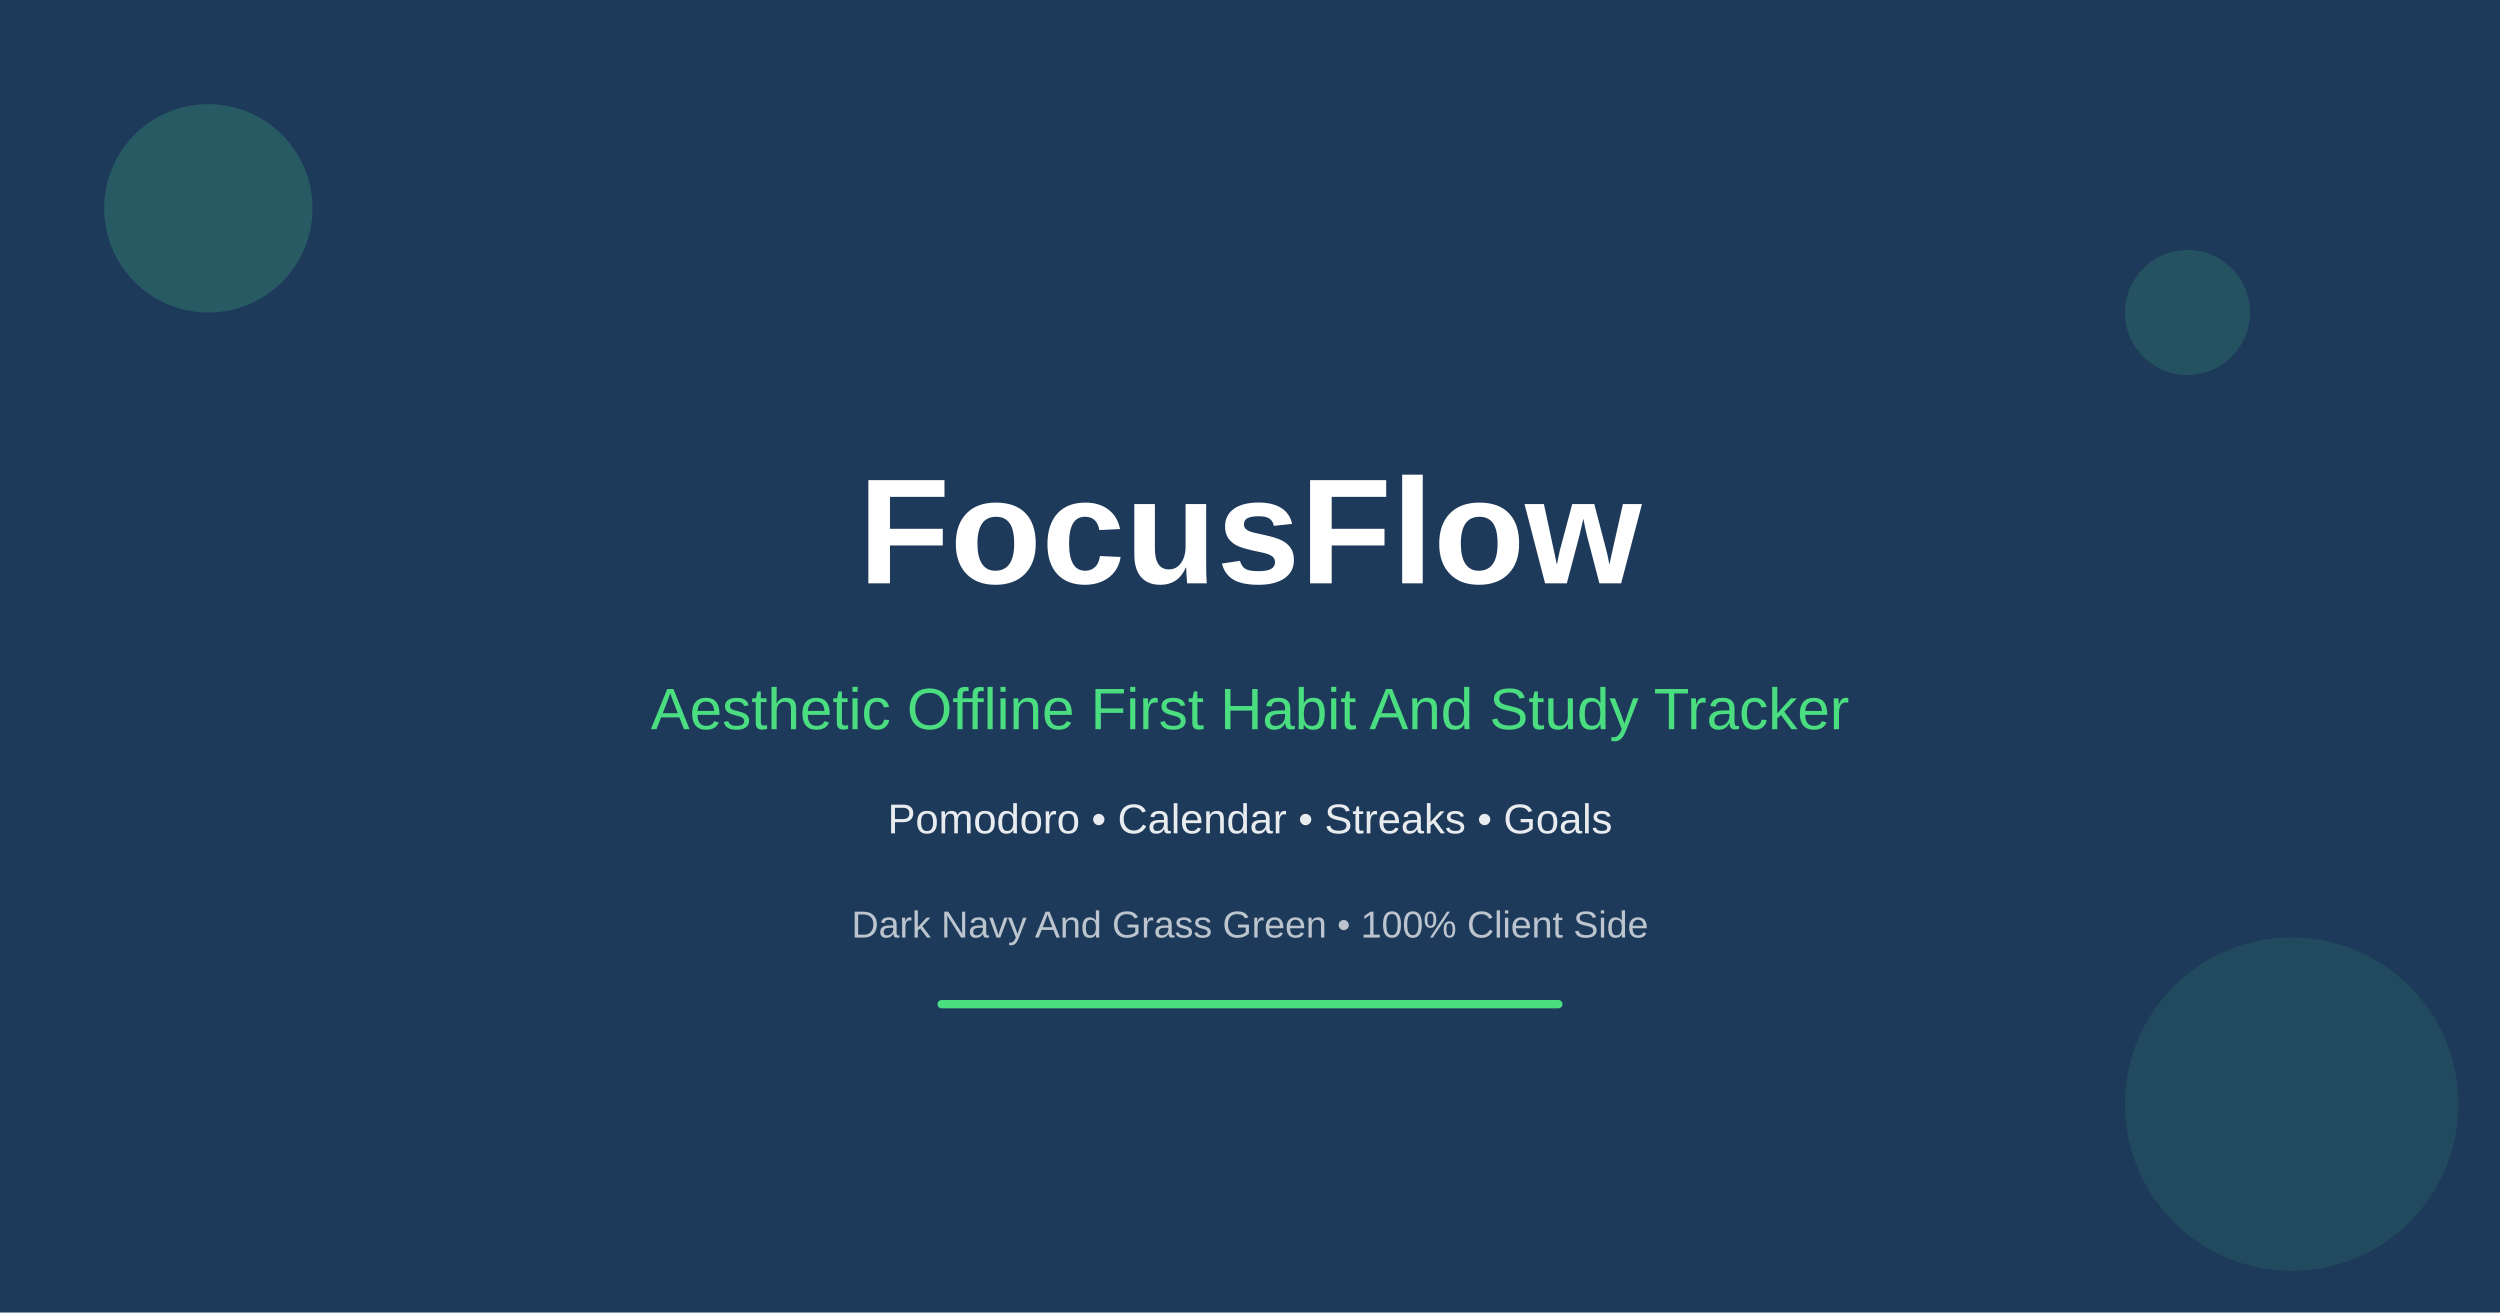
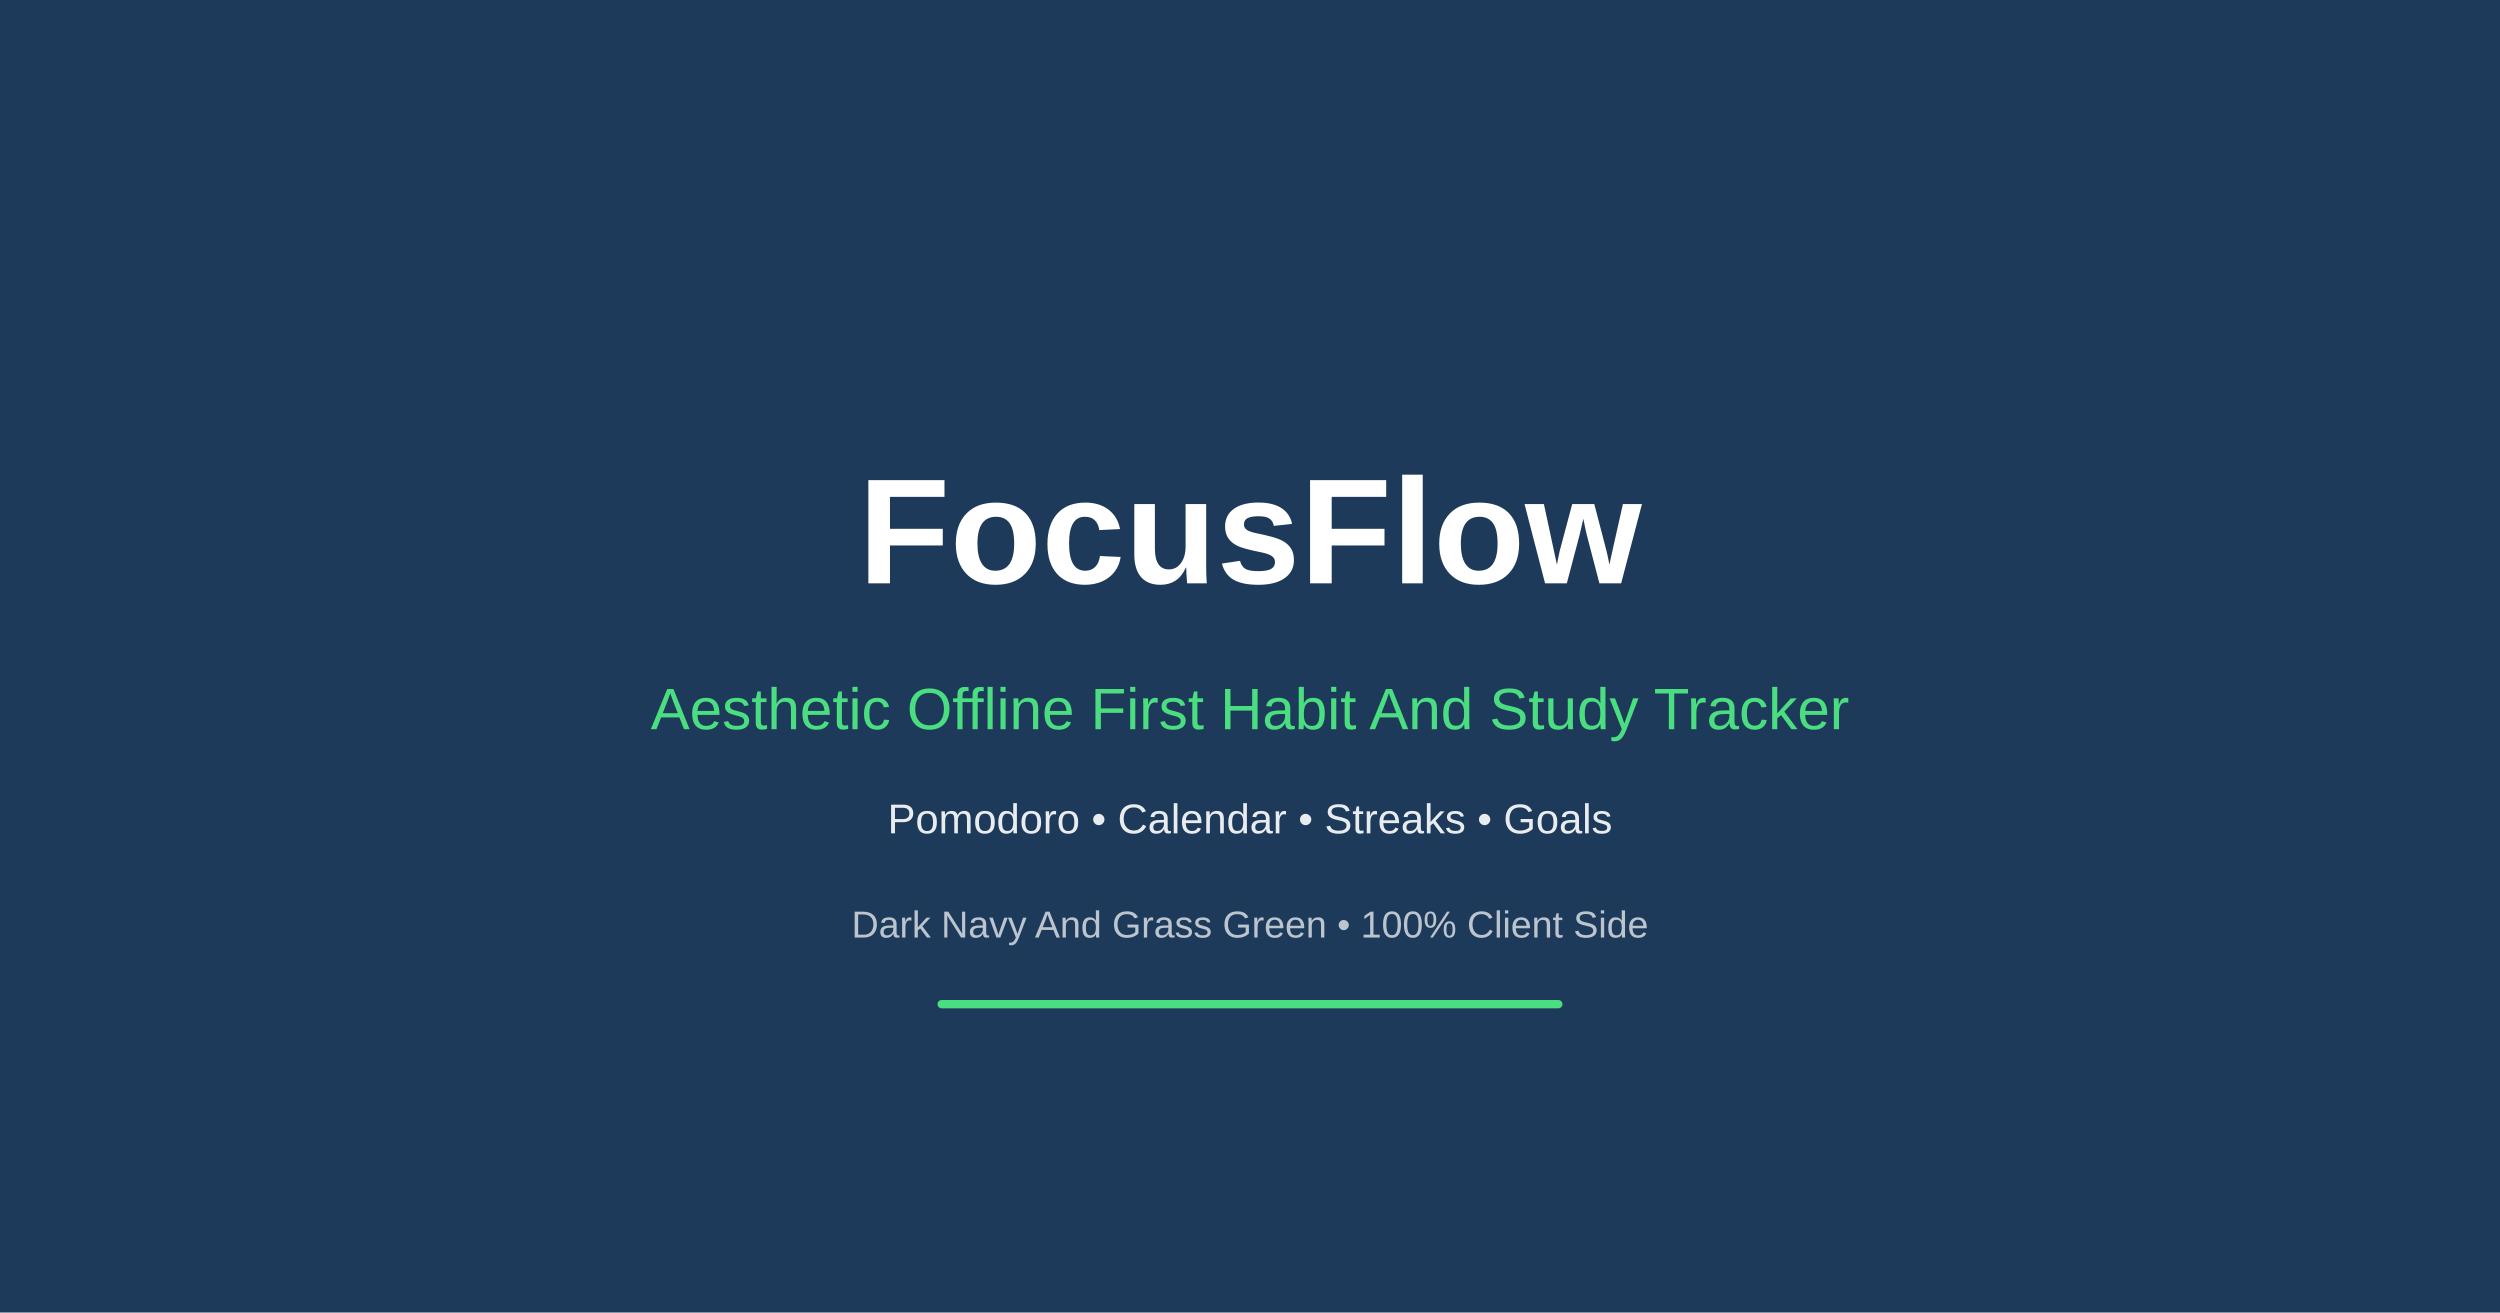
<svg xmlns="http://www.w3.org/2000/svg" width="1200" height="630" viewBox="0 0 1200 630">
  <rect width="1200" height="630" fill="#1e3a5a" />
-   <circle cx="100" cy="100" r="50" fill="#4ade80" opacity="0.2" />
-   <circle cx="1100" cy="530" r="80" fill="#4ade80" opacity="0.1" />
-   <circle cx="1050" cy="150" r="30" fill="#4ade80" opacity="0.15" />
  <text x="600" y="280" font-family="Arial, sans-serif" font-size="72" font-weight="bold" fill="#ffffff" text-anchor="middle">FocusFlow</text>
  <text x="600" y="350" font-family="Arial, sans-serif" font-size="28" fill="#4ade80" text-anchor="middle">Aesthetic Offline First Habit And Study Tracker</text>
  <text x="600" y="400" font-family="Arial, sans-serif" font-size="20" fill="#ffffff" text-anchor="middle" opacity="0.9">Pomodoro • Calendar • Streaks • Goals</text>
  <text x="600" y="450" font-family="Arial, sans-serif" font-size="18" fill="#ffffff" text-anchor="middle" opacity="0.7">Dark Navy And Grass Green • 100% Client Side</text>
  <rect x="450" y="480" width="300" height="4" fill="#4ade80" rx="2" />
</svg>
